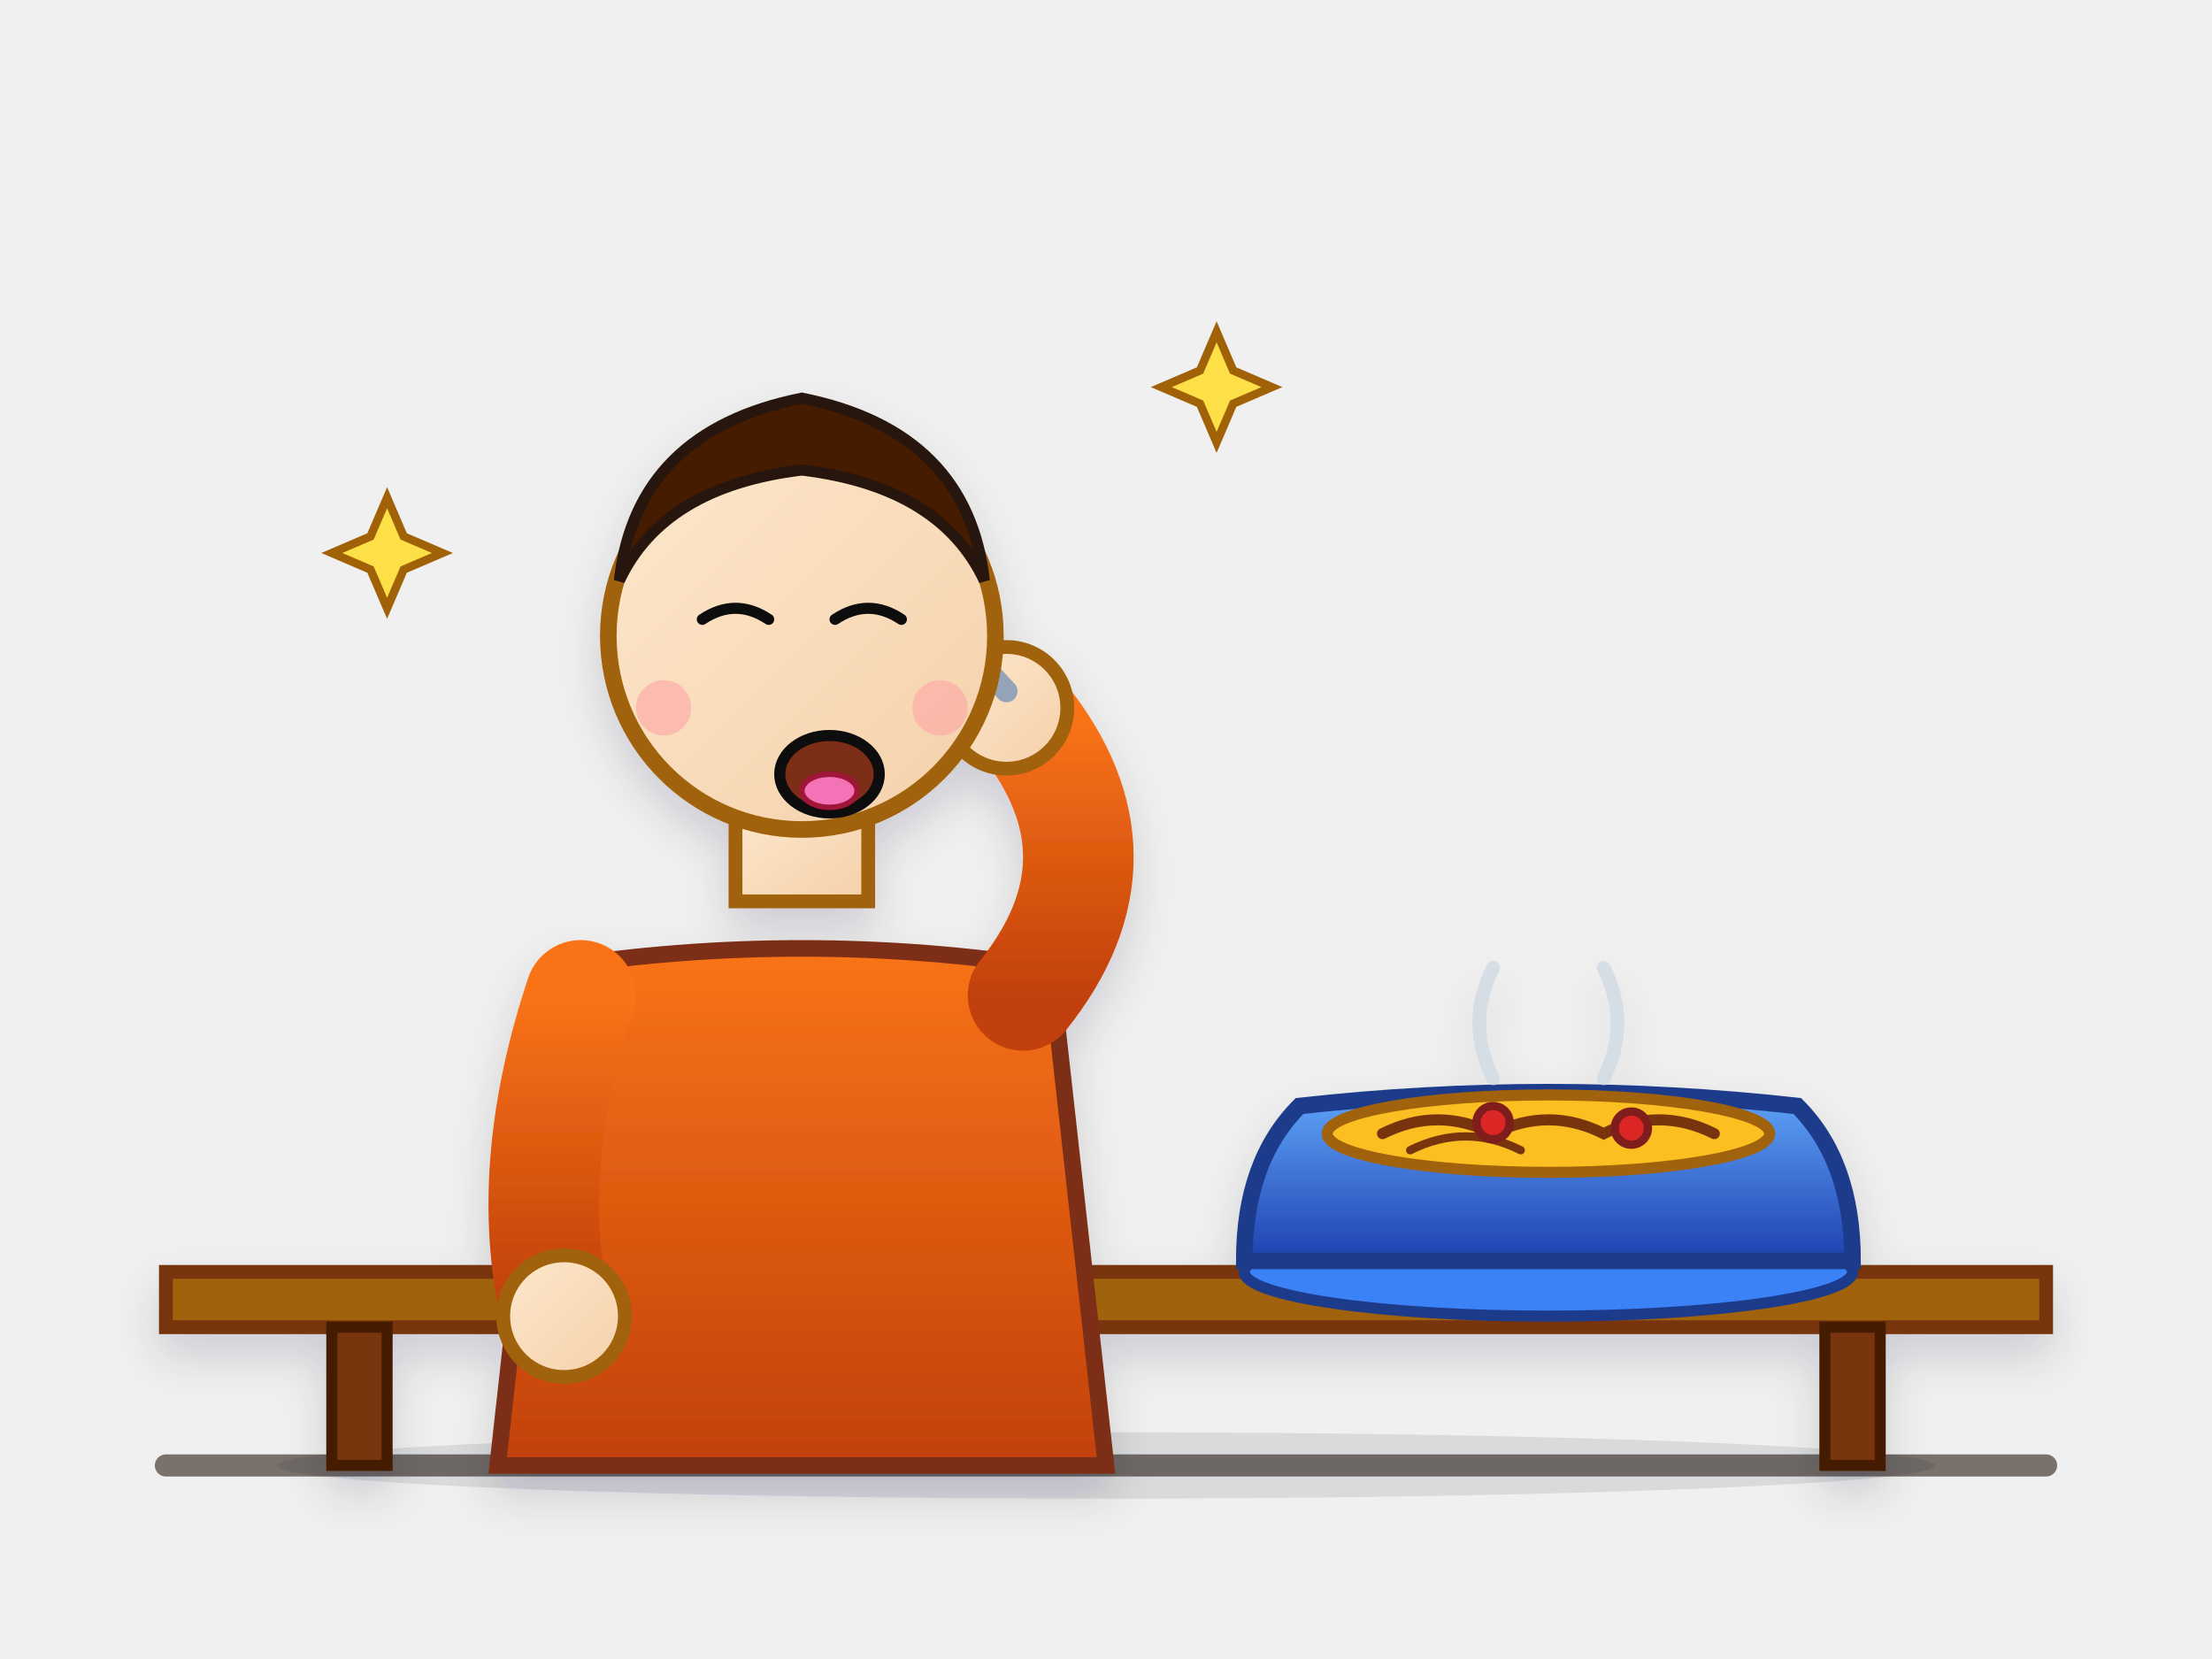
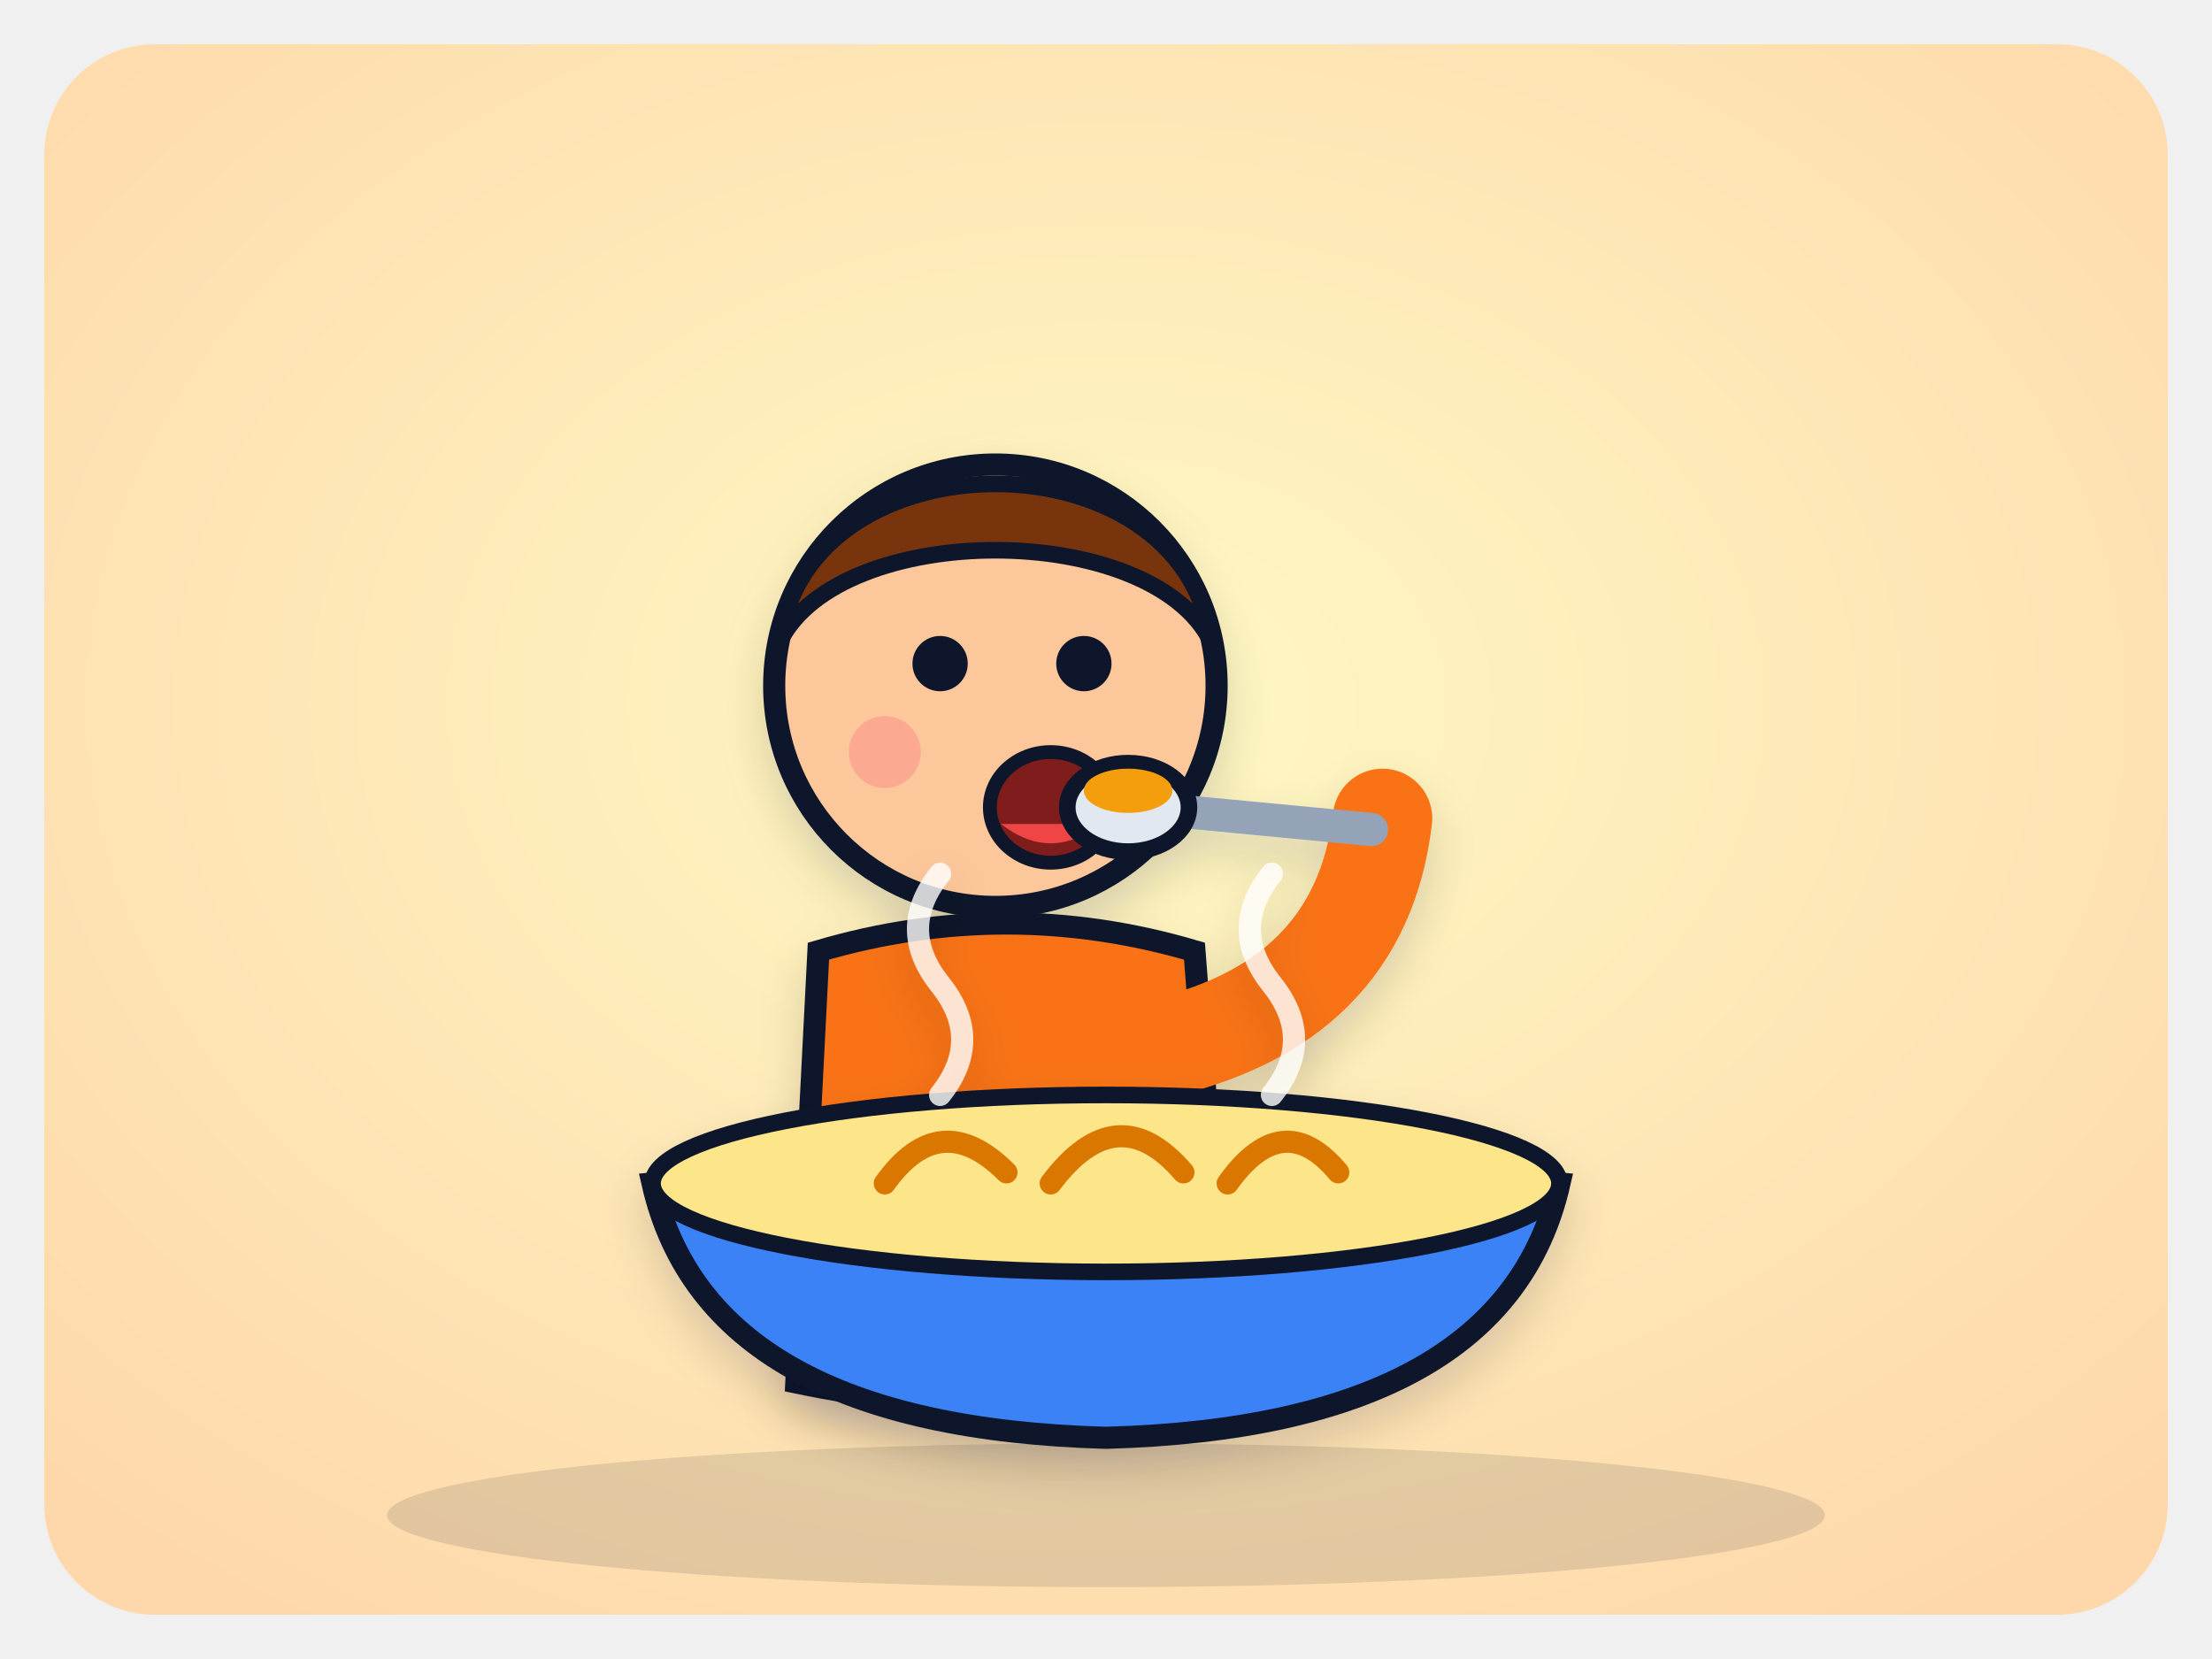
- <svg xmlns="http://www.w3.org/2000/svg" viewBox="0 0 400 300" role="img" aria-labelledby="title-eat desc-eat">
+ <svg xmlns="http://www.w3.org/2000/svg" viewBox="0 0 400 300" role="img" aria-labelledby="t-eat d-eat">
  <defs>
-     <linearGradient id="eat-skin" x1="0%" y1="0%" x2="100%" y2="100%">
-       <stop offset="0%" stop-color="#fde8cd" />
-       <stop offset="100%" stop-color="#f5d0a9" />
-     </linearGradient>
-     <linearGradient id="eat-shirt" x1="0%" y1="0%" x2="0%" y2="100%">
-       <stop offset="0%" stop-color="#f97316" />
-       <stop offset="100%" stop-color="#c2410c" />
-     </linearGradient>
-     <linearGradient id="bowl-grad" x1="0%" y1="0%" x2="0%" y2="100%">
-       <stop offset="0%" stop-color="#60a5fa" />
-       <stop offset="100%" stop-color="#1e40af" />
-     </linearGradient>
-     <filter id="soft-shadow" x="-10%" y="-10%" width="120%" height="120%">
+     <radialGradient id="eat-bg" cx="50%" cy="42%" r="72%">
+       <stop offset="0%" stop-color="#fef9c3" />
+       <stop offset="100%" stop-color="#fed7aa" />
+     </radialGradient>
+     <filter id="eat-sh" x="-20%" y="-20%" width="140%" height="140%">
      <feDropShadow dx="0" dy="4" stdDeviation="4" flood-color="#0f172a" flood-opacity="0.15" />
    </filter>
  </defs>
-   <line x1="30" y1="265" x2="370" y2="265" stroke="#78716c" stroke-width="4" stroke-linecap="round" />
-   <ellipse cx="200" cy="265" rx="150" ry="6" fill="#0f172a" opacity="0.1" />
-   <g filter="url(#soft-shadow)">
-     <rect x="30" y="230" width="340" height="10" fill="#a16207" stroke="#78350f" stroke-width="2.5" />
-     <rect x="60" y="240" width="10" height="25" fill="#78350f" stroke="#451a03" stroke-width="2" />
-     <rect x="330" y="240" width="10" height="25" fill="#78350f" stroke="#451a03" stroke-width="2" />
-     <ellipse cx="280" cy="230" rx="55" ry="8" fill="#3b82f6" stroke="#1e3a8a" stroke-width="2" />
-     <path d="M225 228 Q225 210 235 200 Q280 195 325 200 Q335 210 335 228 Z" fill="url(#bowl-grad)" stroke="#1e3a8a" stroke-width="3" />
-     <ellipse cx="280" cy="205" rx="40" ry="7" fill="#fbbf24" stroke="#a16207" stroke-width="2" />
-     <path d="M250 205 Q260 200 270 205 Q280 200 290 205 Q300 200 310 205" fill="none" stroke="#78350f" stroke-width="2" stroke-linecap="round" />
-     <path d="M255 208 Q265 203 275 208" fill="none" stroke="#78350f" stroke-width="1.5" stroke-linecap="round" />
-     <circle cx="270" cy="203" r="3" fill="#dc2626" stroke="#7f1d1d" stroke-width="1.5" />
-     <circle cx="295" cy="204" r="3" fill="#dc2626" stroke="#7f1d1d" stroke-width="1.5" />
-     <path d="M270 195 Q265 185 270 175" fill="none" stroke="#cbd5e1" stroke-width="2.5" stroke-linecap="round" opacity="0.7" />
-     <path d="M290 195 Q295 185 290 175" fill="none" stroke="#cbd5e1" stroke-width="2.5" stroke-linecap="round" opacity="0.7" />
-     <path d="M100 175 Q145 168 190 175 L200 265 L90 265 Z" fill="url(#eat-shirt)" stroke="#7c2d12" stroke-width="3" />
-     <rect x="133" y="145" width="24" height="18" fill="url(#eat-skin)" stroke="#a16207" stroke-width="2.5" />
-     <path d="M185 180 Q205 155 185 130" fill="none" stroke="url(#eat-shirt)" stroke-width="20" stroke-linecap="round" />
-     <circle cx="182" cy="128" r="11" fill="url(#eat-skin)" stroke="#a16207" stroke-width="2.5" />
-     <line x1="182" y1="125" x2="170" y2="112" stroke="#94a3b8" stroke-width="4" stroke-linecap="round" />
-     <ellipse cx="164" cy="108" rx="9" ry="6" fill="#cbd5e1" stroke="#475569" stroke-width="2" transform="rotate(-40 164 108)" />
-     <ellipse cx="163" cy="106" rx="6" ry="3.5" fill="#fbbf24" stroke="#a16207" stroke-width="1.5" transform="rotate(-40 163 106)" />
-     <path d="M105 180 Q95 210 100 235" fill="none" stroke="url(#eat-shirt)" stroke-width="20" stroke-linecap="round" />
-     <circle cx="102" cy="238" r="11" fill="url(#eat-skin)" stroke="#a16207" stroke-width="2.5" />
-     <circle cx="145" cy="115" r="35" fill="url(#eat-skin)" stroke="#a16207" stroke-width="3" />
-     <path d="M112 105 Q115 78 145 72 Q175 78 178 105 Q170 88 145 85 Q120 88 112 105 Z" fill="#451a03" stroke="#27150a" stroke-width="2" />
-     <path d="M127 112 Q133 108 139 112" fill="none" stroke="#0c0a09" stroke-width="2" stroke-linecap="round" />
-     <path d="M151 112 Q157 108 163 112" fill="none" stroke="#0c0a09" stroke-width="2" stroke-linecap="round" />
-     <circle cx="120" cy="128" r="5" fill="#fca5a5" opacity="0.6" />
-     <circle cx="170" cy="128" r="5" fill="#fca5a5" opacity="0.6" />
-     <ellipse cx="150" cy="140" rx="9" ry="7" fill="#7c2d12" stroke="#0c0a09" stroke-width="2" />
-     <ellipse cx="150" cy="143" rx="5" ry="3" fill="#f472b6" stroke="#9f1239" stroke-width="1" />
+   <rect x="8" y="8" width="384" height="284" rx="20" fill="url(#eat-bg)" />
+   <ellipse cx="200" cy="274" rx="130" ry="13" fill="#0f172a" opacity="0.12" />
+   <g filter="url(#eat-sh)">
+     <circle cx="180" cy="124" r="40" fill="#fcc79a" stroke="#0f172a" stroke-width="4" />
+     <path d="M141 116 C146 78 214 78 219 116 C208 94 152 94 141 116 Z" fill="#78350f" stroke="#0f172a" stroke-width="3" />
+     <circle cx="170" cy="120" r="5" fill="#0f172a" />
+     <circle cx="196" cy="120" r="5" fill="#0f172a" />
+     <circle cx="160" cy="136" r="6.5" fill="#fb7185" opacity="0.35" />
+     <ellipse cx="190" cy="146" rx="11" ry="10" fill="#7f1d1d" stroke="#0f172a" stroke-width="2.5" />
+     <path d="M181 149 Q190 156 199 149" fill="#ef4444" />
+     <path d="M148 172 Q182 162 216 172 L222 250 Q182 258 144 250 Z" fill="#f97316" stroke="#0f172a" stroke-width="4" />
+     <path d="M208 190 Q246 182 250 148" fill="none" stroke="#f97316" stroke-width="18" stroke-linecap="round" />
+     <line x1="248" y1="150" x2="206" y2="146" stroke="#94a3b8" stroke-width="6" stroke-linecap="round" />
+     <ellipse cx="204" cy="146" rx="11" ry="8" fill="#e2e8f0" stroke="#0f172a" stroke-width="3" />
+     <ellipse cx="204" cy="143" rx="8" ry="4" fill="#f59e0b" />
  </g>
-   <path d="M70 90 L73 97 L80 100 L73 103 L70 110 L67 103 L60 100 L67 97 Z" fill="#fde047" stroke="#a16207" stroke-width="1.5" />
-   <path d="M220 60 L223 67 L230 70 L223 73 L220 80 L217 73 L210 70 L217 67 Z" fill="#fde047" stroke="#a16207" stroke-width="1.5" />
+   <g filter="url(#eat-sh)">
+     <path d="M118 214 Q200 206 282 214 Q272 258 200 260 Q128 258 118 214 Z" fill="#3b82f6" stroke="#0f172a" stroke-width="4" />
+     <ellipse cx="200" cy="214" rx="82" ry="16" fill="#fde68a" stroke="#0f172a" stroke-width="3" />
+     <g fill="none" stroke="#d97706" stroke-width="4" stroke-linecap="round">
+       <path d="M160 214 Q170 200 182 212" />
+       <path d="M190 214 Q202 198 214 212" />
+       <path d="M222 214 Q232 200 242 212" />
+     </g>
+     <g fill="none" stroke="#fff" stroke-width="4" stroke-linecap="round" opacity="0.8">
+       <path d="M170 198 q8 -10 0 -20 q-8 -10 0 -20" />
+       <path d="M230 198 q8 -10 0 -20 q-8 -10 0 -20" />
+     </g>
+   </g>
</svg>
